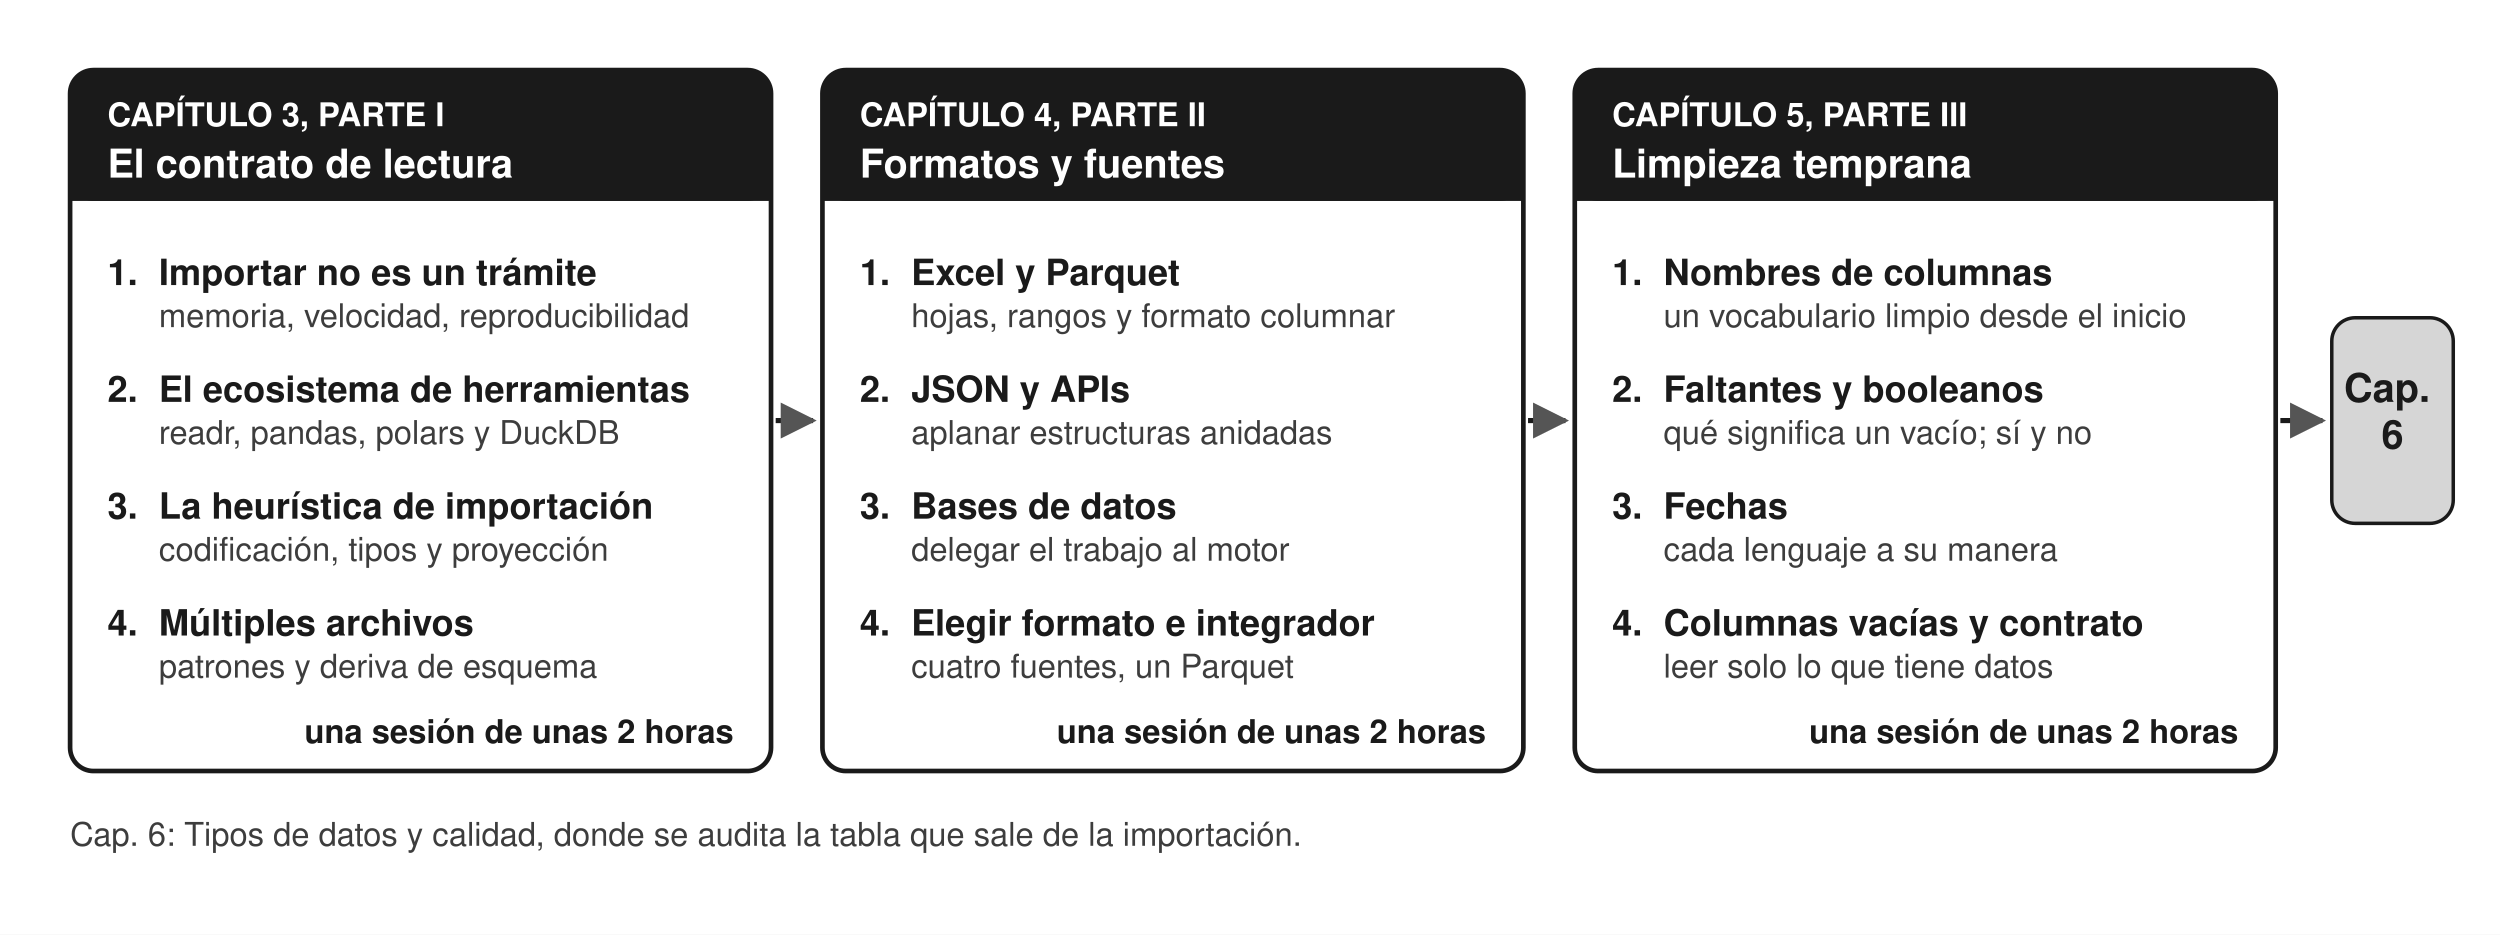
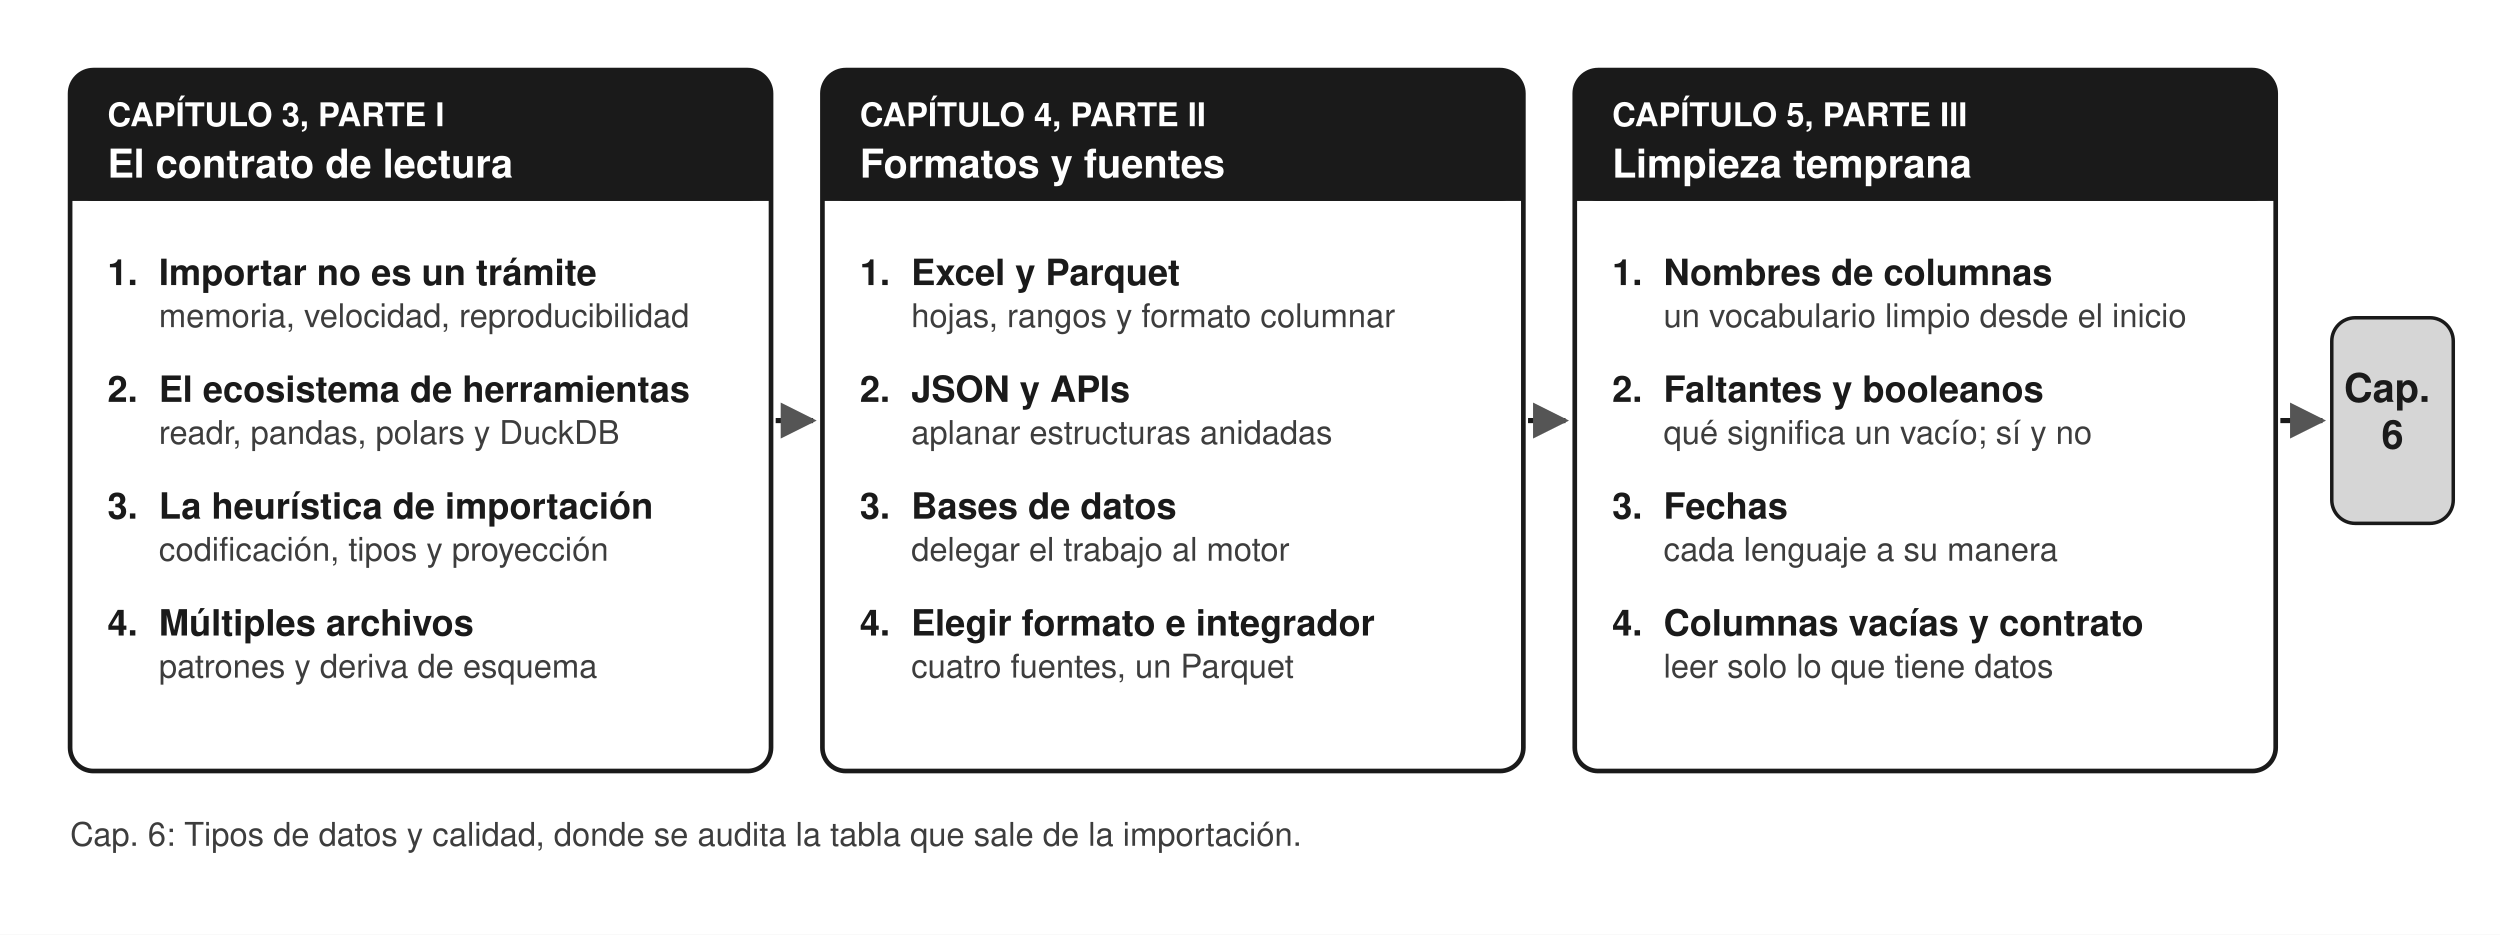
<svg xmlns="http://www.w3.org/2000/svg" viewBox="0 0 1070 400" width="1070" height="400" role="img" aria-labelledby="titulo desc">
  <style>
  text{font-family:"Source Sans 3","Source Sans Pro","Segoe UI",Helvetica,Arial,sans-serif;fill:#1a1a1a}
  .h{font-size:17px;font-weight:700}
  .b{font-size:15.5px}
  .s{font-size:14px;fill:#3d3d3d}
</style>
  <defs>
    <marker id="fl" viewBox="0 0 10 10" refX="9" refY="5" markerWidth="7" markerHeight="7" orient="auto-start-reverse">
      <path d="M0,0 L10,5 L0,10 z" fill="#555555" />
    </marker>
  </defs>
  <rect x="0" y="0" width="1070" height="400" fill="#ffffff" />
  <rect x="30" y="30" width="300" height="300" rx="10" fill="#fff" stroke="#1a1a1a" stroke-width="2" />
  <rect x="30" y="30" width="300" height="56" rx="10" fill="#1a1a1a" />
  <rect x="30" y="68" width="300" height="18" fill="#1a1a1a" />
  <text x="46" y="54" class="s" style="fill:#fff;font-weight:700">CAPÍTULO 3, PARTE I</text>
  <text x="46" y="76" class="h" style="fill:#fff">El contrato de lectura</text>
  <text x="46" y="122" class="b" style="font-weight:700">1.</text>
  <text x="68" y="122" class="b" style="font-weight:700">Importar no es un trámite</text>
  <text x="68" y="140" class="s">memoria, velocidad, reproducibilidad</text>
  <text x="46" y="172" class="b" style="font-weight:700">2.</text>
  <text x="68" y="172" class="b" style="font-weight:700">El ecosistema de herramientas</text>
  <text x="68" y="190" class="s">readr, pandas, polars y DuckDB</text>
  <text x="46" y="222" class="b" style="font-weight:700">3.</text>
  <text x="68" y="222" class="b" style="font-weight:700">La heurística de importación</text>
  <text x="68" y="240" class="s">codificación, tipos y proyección</text>
  <text x="46" y="272" class="b" style="font-weight:700">4.</text>
  <text x="68" y="272" class="b" style="font-weight:700">Múltiples archivos</text>
  <text x="68" y="290" class="s">patrones y deriva de esquema</text>
-   <text x="314" y="318" class="s" text-anchor="end" style="fill:#1a1a1a;font-weight:700">una sesión de unas 2 horas</text>
  <line x1="332" y1="180" x2="348" y2="180" stroke="#1a1a1a" stroke-width="2.2" marker-end="url(#fl)" />
  <rect x="352" y="30" width="300" height="300" rx="10" fill="#fff" stroke="#1a1a1a" stroke-width="2" />
  <rect x="352" y="30" width="300" height="56" rx="10" fill="#1a1a1a" />
  <rect x="352" y="68" width="300" height="18" fill="#1a1a1a" />
  <text x="368" y="54" class="s" style="fill:#fff;font-weight:700">CAPÍTULO 4, PARTE II</text>
  <text x="368" y="76" class="h" style="fill:#fff">Formatos y fuentes</text>
  <text x="368" y="122" class="b" style="font-weight:700">1.</text>
  <text x="390" y="122" class="b" style="font-weight:700">Excel y Parquet</text>
  <text x="390" y="140" class="s">hojas, rangos y formato columnar</text>
  <text x="368" y="172" class="b" style="font-weight:700">2.</text>
  <text x="390" y="172" class="b" style="font-weight:700">JSON y APIs</text>
  <text x="390" y="190" class="s">aplanar estructuras anidadas</text>
  <text x="368" y="222" class="b" style="font-weight:700">3.</text>
  <text x="390" y="222" class="b" style="font-weight:700">Bases de datos</text>
  <text x="390" y="240" class="s">delegar el trabajo al motor</text>
  <text x="368" y="272" class="b" style="font-weight:700">4.</text>
  <text x="390" y="272" class="b" style="font-weight:700">Elegir formato e integrador</text>
  <text x="390" y="290" class="s">cuatro fuentes, un Parquet</text>
-   <text x="636" y="318" class="s" text-anchor="end" style="fill:#1a1a1a;font-weight:700">una sesión de unas 2 horas</text>
  <line x1="654" y1="180" x2="670" y2="180" stroke="#1a1a1a" stroke-width="2.2" marker-end="url(#fl)" />
  <rect x="674" y="30" width="300" height="300" rx="10" fill="#fff" stroke="#1a1a1a" stroke-width="2" />
  <rect x="674" y="30" width="300" height="56" rx="10" fill="#1a1a1a" />
  <rect x="674" y="68" width="300" height="18" fill="#1a1a1a" />
  <text x="690" y="54" class="s" style="fill:#fff;font-weight:700">CAPÍTULO 5, PARTE III</text>
  <text x="690" y="76" class="h" style="fill:#fff">Limpieza temprana</text>
  <text x="690" y="122" class="b" style="font-weight:700">1.</text>
  <text x="712" y="122" class="b" style="font-weight:700">Nombres de columnas</text>
  <text x="712" y="140" class="s">un vocabulario limpio desde el inicio</text>
  <text x="690" y="172" class="b" style="font-weight:700">2.</text>
  <text x="712" y="172" class="b" style="font-weight:700">Faltantes y booleanos</text>
  <text x="712" y="190" class="s">qué significa un vacío; sí y no</text>
  <text x="690" y="222" class="b" style="font-weight:700">3.</text>
  <text x="712" y="222" class="b" style="font-weight:700">Fechas</text>
  <text x="712" y="240" class="s">cada lenguaje a su manera</text>
  <text x="690" y="272" class="b" style="font-weight:700">4.</text>
  <text x="712" y="272" class="b" style="font-weight:700">Columnas vacías y contrato</text>
  <text x="712" y="290" class="s">leer solo lo que tiene datos</text>
-   <text x="958" y="318" class="s" text-anchor="end" style="fill:#1a1a1a;font-weight:700">una sesión de unas 2 horas</text>
  <line x1="976" y1="180" x2="994" y2="180" stroke="#1a1a1a" stroke-width="2.2" marker-end="url(#fl)" />
  <rect x="998" y="136" width="52" height="88" rx="10" fill="#d6d6d6" stroke="#1a1a1a" stroke-width="1.5" />
  <text x="1024" y="172" class="h" text-anchor="middle">
    <tspan x="1024" dy="0">Cap.</tspan>
    <tspan x="1024" dy="20">6</tspan>
  </text>
  <text x="30" y="362" class="s">Cap. 6: Tipos de datos y calidad, donde se audita la tabla que sale de la importación.</text>
</svg>
